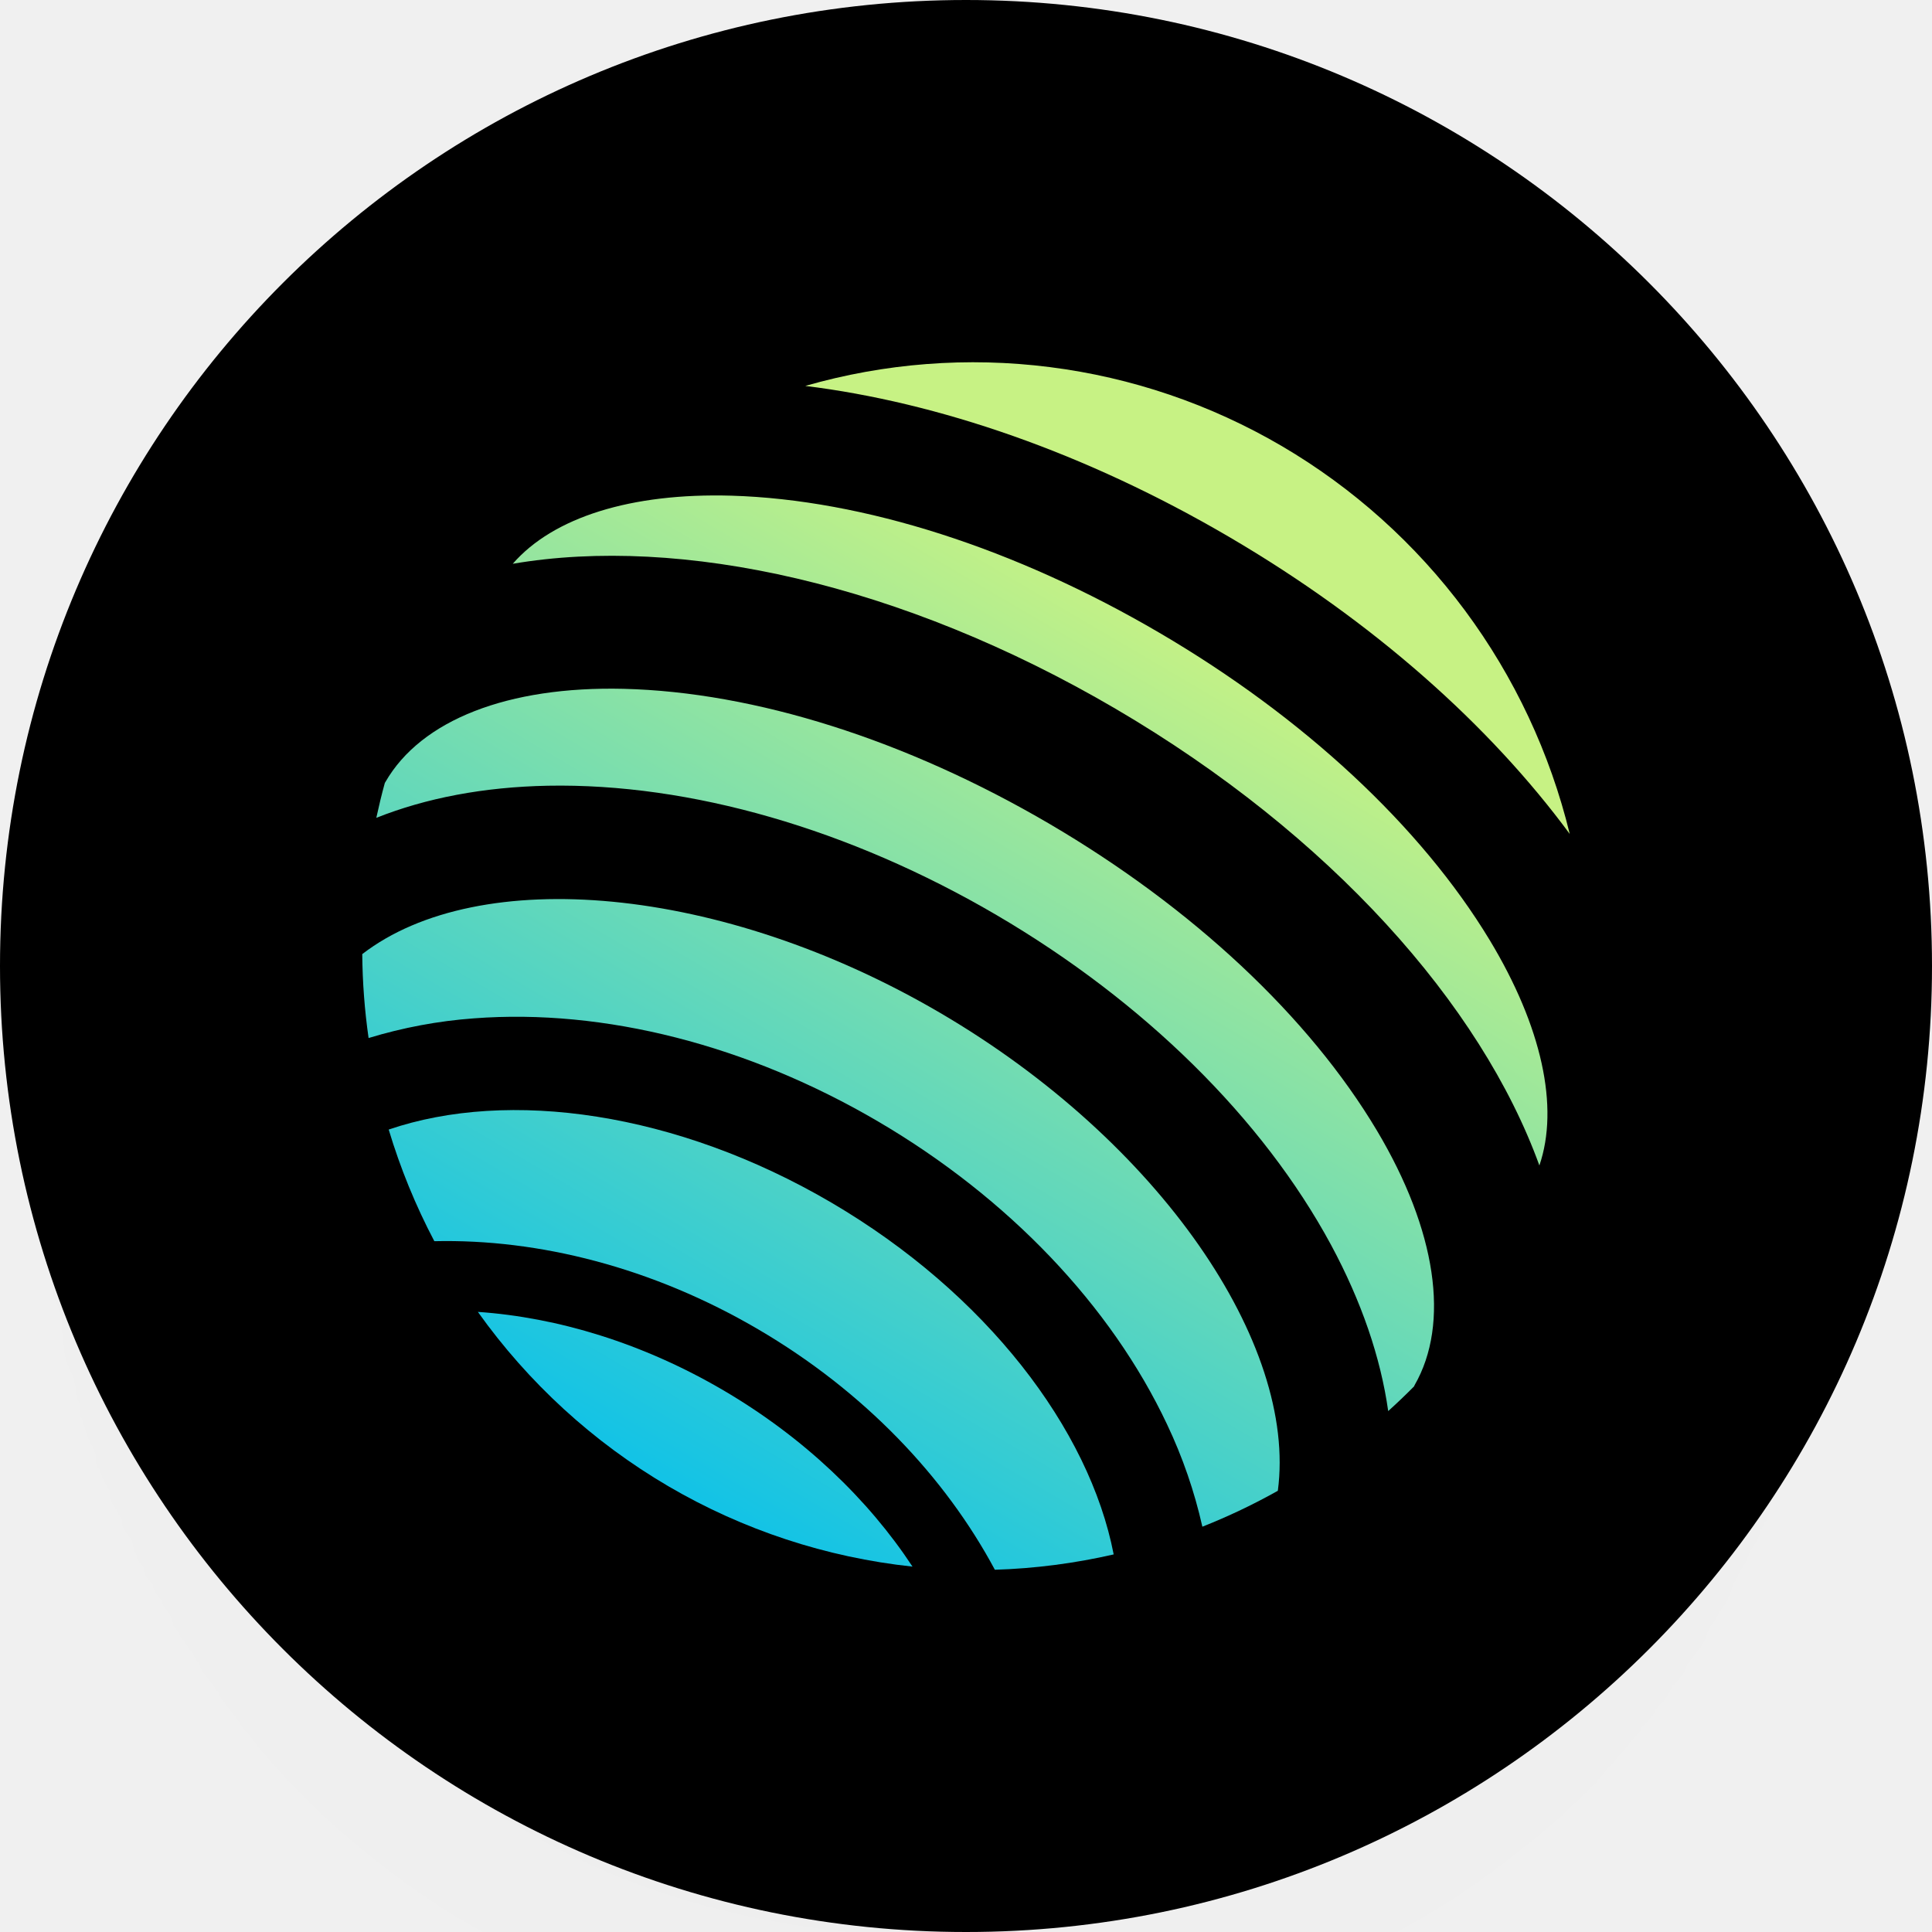
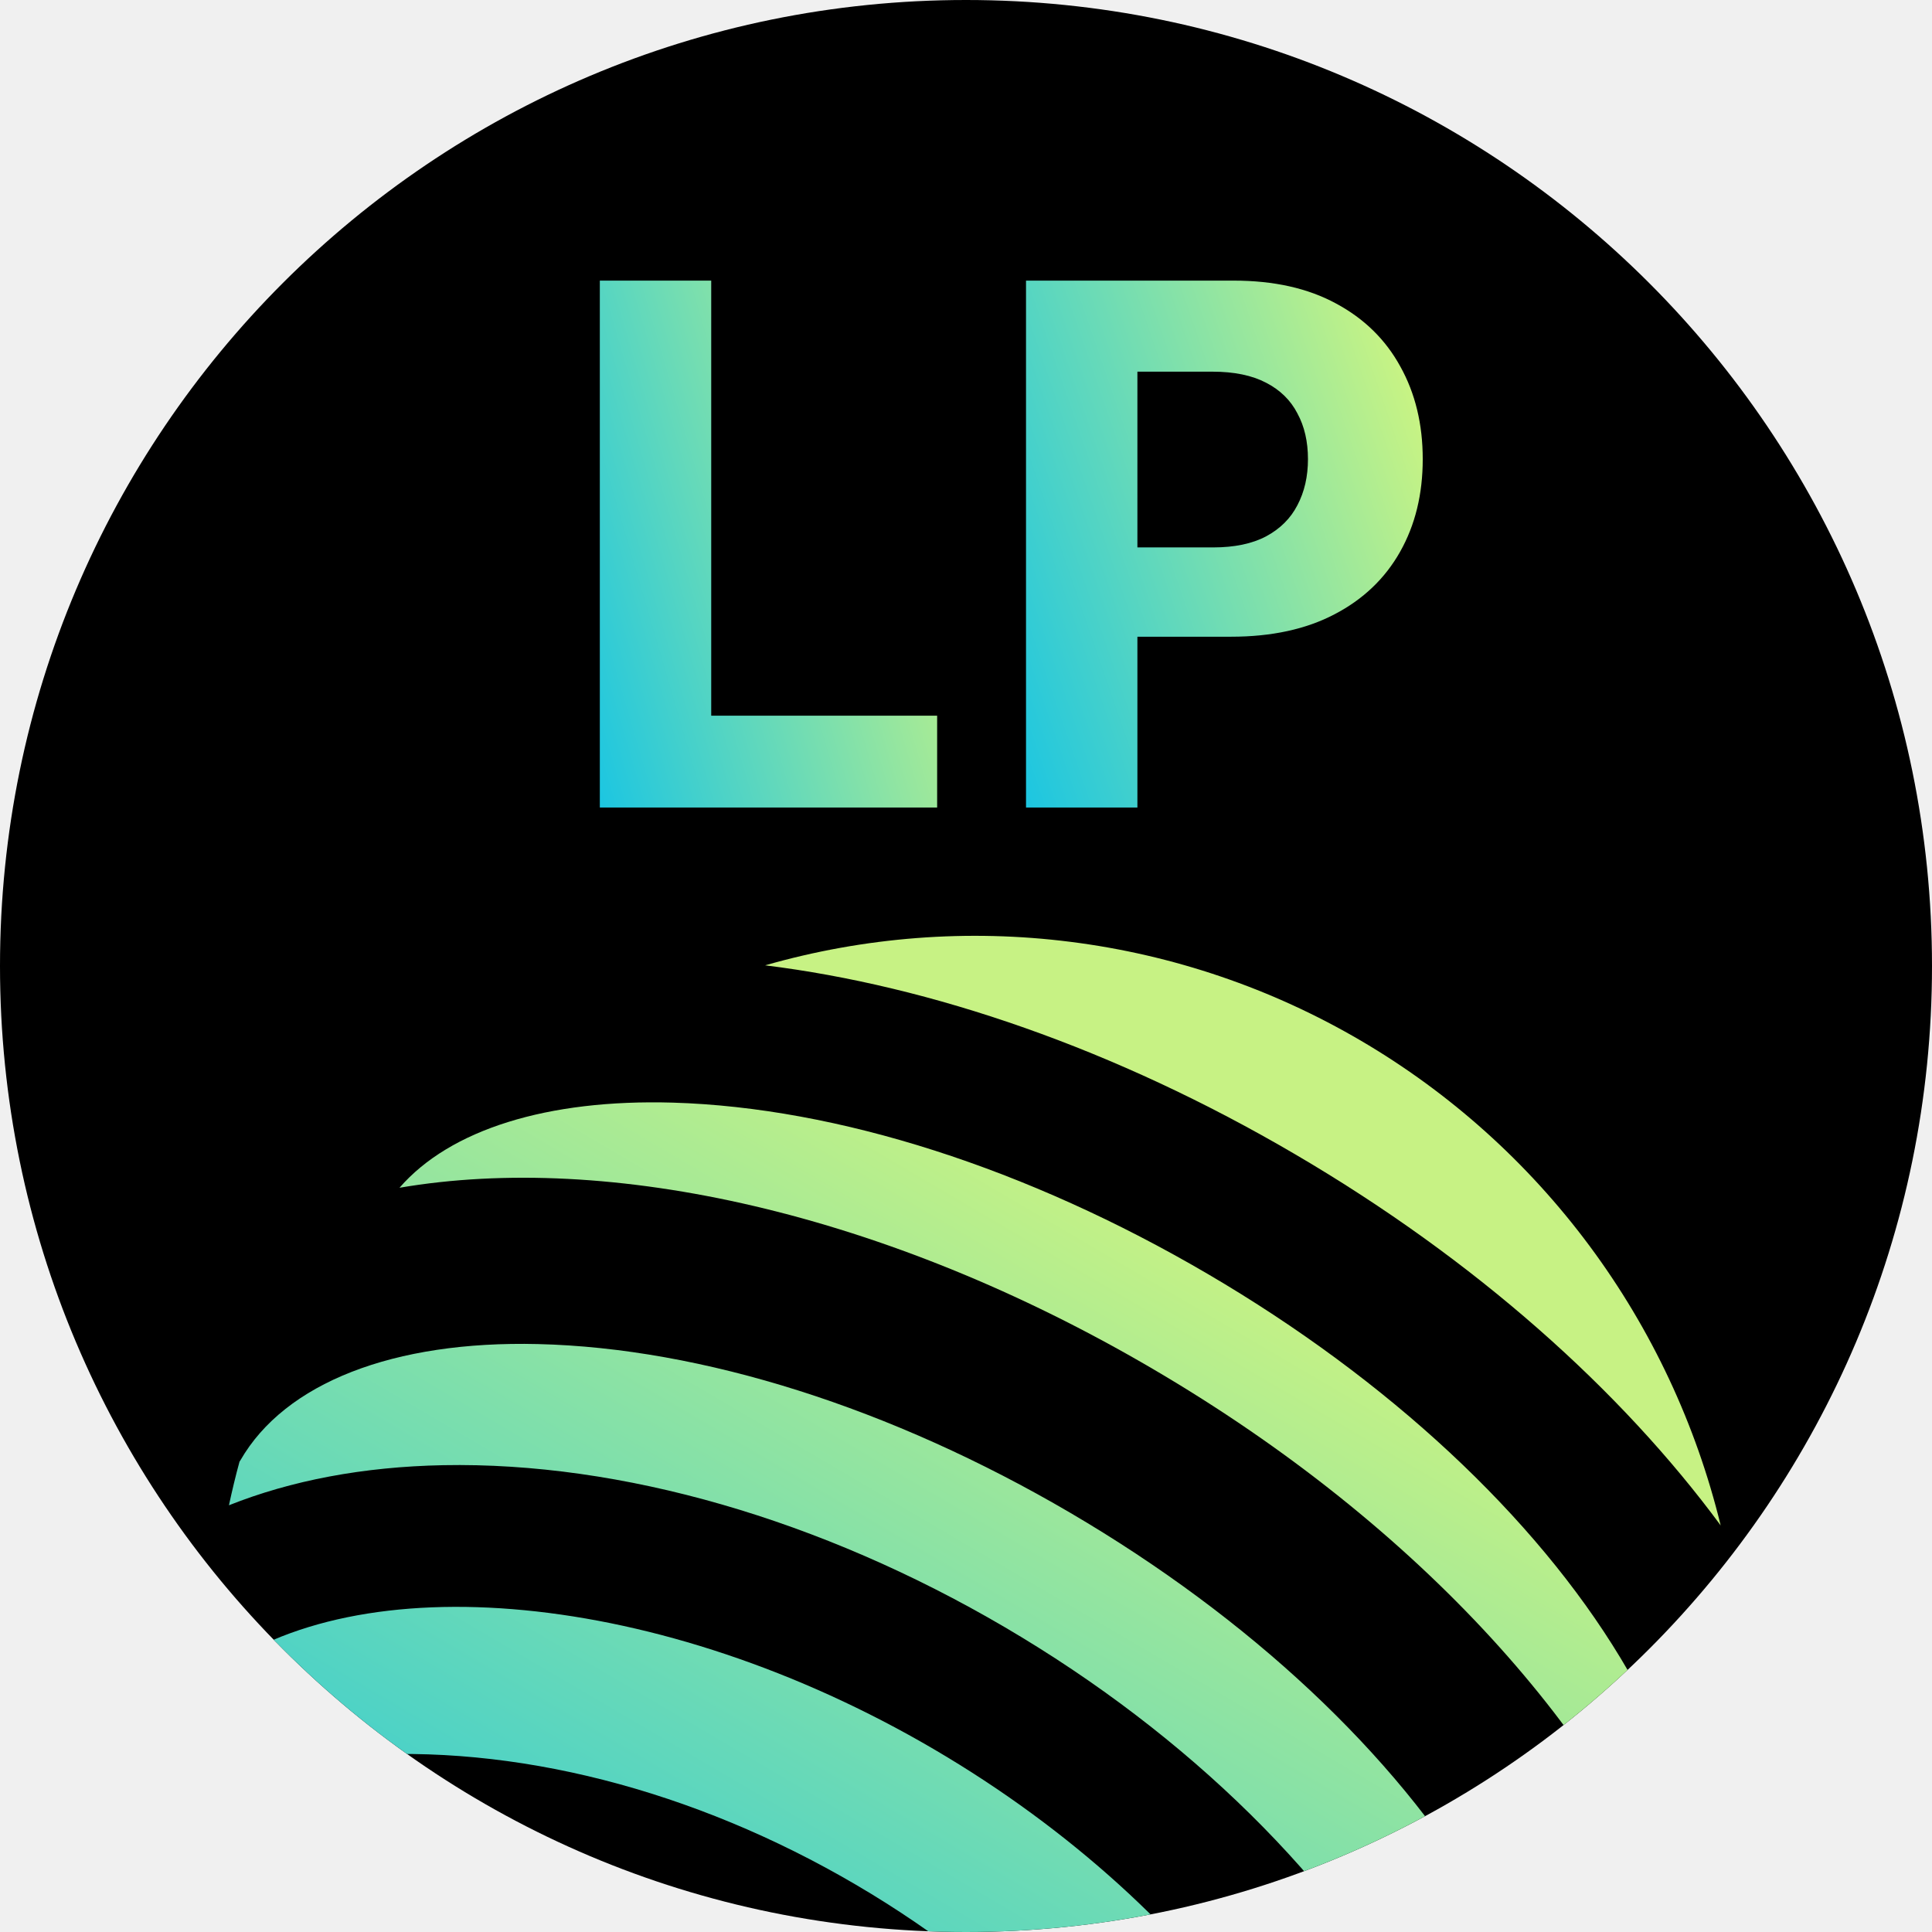
<svg xmlns="http://www.w3.org/2000/svg" width="32" height="32" viewBox="0 0 32 32" fill="none">
  <g clip-path="url(#clip0_159_25)">
    <path d="M16 32C24.837 32 32 24.837 32 16C32 7.163 24.837 0 16 0C7.163 0 0 7.163 0 16C0 24.837 7.163 32 16 32Z" fill="black" />
-     <g filter="url(#filter0_d_159_25)">
-       <path d="M7.915 21.729C8.752 22.904 9.827 23.888 11.067 24.615C12.308 25.342 13.687 25.796 15.114 25.948C14.38 24.833 13.312 23.808 11.98 23.027C10.648 22.247 9.238 21.82 7.915 21.729Z" fill="url(#paint0_linear_159_25)" />
-       <path d="M13.77 19.919C11.204 18.415 8.426 18.031 6.438 18.709C6.63 19.348 6.883 19.968 7.194 20.558C8.921 20.518 10.806 20.991 12.56 22.019C14.315 23.047 15.657 24.466 16.478 26C17.14 25.98 17.8 25.894 18.446 25.746C18.044 23.669 16.336 21.424 13.77 19.919Z" fill="url(#paint1_linear_159_25)" />
-       <path d="M26 13.813C25.674 12.474 25.083 11.215 24.264 10.111C23.445 9.008 22.413 8.082 21.232 7.389C20.05 6.696 18.742 6.251 17.386 6.08C16.029 5.908 14.653 6.014 13.338 6.392C15.535 6.663 17.972 7.495 20.363 8.896C22.754 10.297 24.679 12.021 26 13.813Z" fill="url(#paint2_linear_159_25)" />
-       <path d="M22.805 18.724C21.681 16.84 19.755 15.037 17.383 13.646C15.011 12.256 12.504 11.462 10.328 11.409C8.413 11.364 6.975 11.925 6.385 12.95C6.382 12.956 6.377 12.962 6.374 12.968C6.321 13.16 6.275 13.352 6.233 13.546C7.057 13.218 8.011 13.035 9.073 13.014C11.433 12.97 14.074 13.731 16.512 15.16C18.949 16.589 20.915 18.527 22.045 20.617C22.552 21.559 22.868 22.486 22.993 23.372C23.139 23.24 23.282 23.104 23.421 22.963C23.424 22.957 23.427 22.95 23.43 22.943C24.02 21.917 23.792 20.38 22.805 18.724Z" fill="url(#paint3_linear_159_25)" />
-       <path d="M15.578 16.78C11.945 14.651 7.93 14.317 6 15.803C6.004 16.269 6.039 16.733 6.105 17.193C6.673 17.02 7.259 16.91 7.85 16.867C10.008 16.703 12.386 17.31 14.544 18.575C16.703 19.841 18.404 21.626 19.332 23.596C19.588 24.136 19.784 24.703 19.915 25.287C20.344 25.117 20.762 24.918 21.165 24.692C21.488 22.263 19.212 18.91 15.578 16.78Z" fill="url(#paint4_linear_159_25)" />
-       <path d="M24.674 15.571C23.537 13.69 21.594 11.881 19.205 10.482C16.816 9.082 14.3 8.275 12.116 8.21C10.451 8.162 9.162 8.569 8.493 9.338C11.27 8.864 14.931 9.661 18.48 11.741C22.029 13.822 24.531 16.636 25.497 19.304C25.828 18.338 25.54 17.006 24.674 15.571Z" fill="url(#paint5_linear_159_25)" />
+     <mask id="mask0_159_25" style="mask-type:alpha" maskUnits="userSpaceOnUse" x="0" y="0" width="32" height="32">
+       <path d="M16 32C24.837 32 32 24.837 32 16C32 7.163 24.837 0 16 0C7.163 0 0 7.163 0 16C0 24.837 7.163 32 16 32Z" fill="black" />
+     </mask>
+     <g mask="url(#mask0_159_25)">
+       <g filter="url(#filter0_d_159_25)">
+         <path d="M13.213 32.899C10.005 31.018 6.532 30.539 4.048 31.386C4.288 32.185 4.604 32.96 4.992 33.698C7.151 33.648 9.508 34.239 11.701 35.524C13.894 36.809 15.571 38.583 16.597 40.5C17.426 40.474 18.25 40.368 19.058 40.182C18.555 37.586 16.42 34.78 13.213 32.899Z" fill="url(#paint0_linear_159_25)" />
+         <path d="M28.5 25.266C28.092 23.593 27.354 22.019 26.33 20.639C25.306 19.259 24.017 18.102 22.539 17.236C21.062 16.37 19.427 15.814 17.732 15.6C16.037 15.385 14.316 15.518 12.673 15.989C15.418 16.328 18.465 17.368 21.454 19.12C24.442 20.871 26.849 23.027 28.5 25.266Z" fill="url(#paint1_linear_159_25)" />
+         <path d="M24.506 31.405C23.101 29.05 20.694 26.796 17.729 25.058C14.763 23.32 11.63 22.327 8.91 22.262C6.516 22.204 4.719 22.906 3.982 24.187C3.978 24.195 3.972 24.202 3.967 24.21C3.901 24.45 3.844 24.691 3.792 24.932C4.821 24.522 6.014 24.294 7.341 24.268C10.291 24.212 13.593 25.164 16.64 26.95C19.686 28.736 22.144 31.159 23.556 33.772C24.19 34.949 24.585 36.108 24.741 37.215C24.924 37.05 25.103 36.88 25.276 36.704C25.281 36.696 25.284 36.687 25.288 36.679C26.026 35.397 25.741 33.475 24.506 31.405Z" fill="url(#paint2_linear_159_25)" />
+         <path d="M15.472 28.975C10.931 26.314 5.913 25.897 3.5 27.754C3.505 28.336 3.549 28.916 3.632 29.491C4.342 29.274 5.073 29.138 5.813 29.084C8.51 28.879 11.482 29.637 14.18 31.219C16.878 32.801 19.005 35.033 20.165 37.495C20.485 38.17 20.73 38.879 20.894 39.609C21.43 39.397 21.952 39.148 22.456 38.864C22.86 35.829 20.014 31.637 15.472 28.975Z" fill="url(#paint3_linear_159_25)" />
+         <path d="M26.842 27.464C25.421 25.112 22.992 22.851 20.006 21.102C17.02 19.352 13.875 18.344 11.145 18.263C9.064 18.203 7.452 18.711 6.617 19.673C10.087 19.08 14.664 20.076 19.1 22.677C23.537 25.277 26.664 28.795 27.871 32.13C28.284 30.922 27.924 29.258 26.842 27.464Z" fill="url(#paint4_linear_159_25)" />
+       </g>
+       <path d="M16.994 13.375V4.648H20.437C21.099 4.648 21.663 4.774 22.129 5.027C22.595 5.277 22.95 5.625 23.194 6.071C23.441 6.514 23.565 7.026 23.565 7.605C23.565 8.185 23.44 8.696 23.19 9.139C22.94 9.582 22.578 9.928 22.103 10.175C21.632 10.422 21.061 10.546 20.39 10.546H18.195V9.067H20.092C20.447 9.067 20.739 9.006 20.97 8.884C21.203 8.759 21.376 8.587 21.489 8.368C21.606 8.146 21.664 7.892 21.664 7.605C21.664 7.315 21.606 7.062 21.489 6.847C21.376 6.628 21.203 6.459 20.97 6.339C20.737 6.217 20.441 6.156 20.083 6.156H18.839V13.375H16.994Z" fill="url(#paint5_linear_159_25)" />
+       <path d="M9.935 13.375V4.648H11.78V11.854H15.522V13.375H9.935Z" fill="url(#paint6_linear_159_25)" />
    </g>
  </g>
  <defs>
-     <filter id="filter0_d_159_25" x="-16.745" y="-14.47" width="65.49" height="65.49" filterUnits="userSpaceOnUse" color-interpolation-filters="sRGB">
+     <filter id="filter0_d_159_25" x="-19.245" y="-4.97" width="70.489" height="70.49" filterUnits="userSpaceOnUse" color-interpolation-filters="sRGB">
      <feFlood flood-opacity="0" result="BackgroundImageFix" />
      <feColorMatrix in="SourceAlpha" type="matrix" values="0 0 0 0 0 0 0 0 0 0 0 0 0 0 0 0 0 0 127 0" result="hardAlpha" />
      <feOffset dy="2.274" />
      <feGaussianBlur stdDeviation="11.372" />
      <feComposite in2="hardAlpha" operator="out" />
      <feColorMatrix type="matrix" values="0 0 0 0 0 0 0 0 0 0 0 0 0 0 0 0 0 0 0.1 0" />
      <feBlend mode="normal" in2="BackgroundImageFix" result="effect1_dropShadow_159_25" />
      <feBlend mode="normal" in="SourceGraphic" in2="effect1_dropShadow_159_25" result="shape" />
    </filter>
-     <linearGradient id="paint0_linear_159_25" x1="19.319" y1="10.062" x2="10.008" y2="25.928" gradientUnits="userSpaceOnUse">
+     <linearGradient id="paint0_linear_159_25" x1="20.148" y1="20.578" x2="8.509" y2="40.41" gradientUnits="userSpaceOnUse">
      <stop offset="0" stop-color="#C7F284" />
      <stop offset="1" stop-color="#00BEF0" />
    </linearGradient>
-     <linearGradient id="paint1_linear_159_25" x1="19.319" y1="10.062" x2="10.007" y2="25.928" gradientUnits="userSpaceOnUse">
+     <linearGradient id="paint1_linear_159_25" x1="20.148" y1="20.578" x2="8.509" y2="40.41" gradientUnits="userSpaceOnUse">
      <stop offset="0" stop-color="#C7F284" />
      <stop offset="1" stop-color="#00BEF0" />
    </linearGradient>
-     <linearGradient id="paint2_linear_159_25" x1="19.319" y1="10.062" x2="10.007" y2="25.928" gradientUnits="userSpaceOnUse">
+     <linearGradient id="paint2_linear_159_25" x1="20.149" y1="20.578" x2="8.51" y2="40.41" gradientUnits="userSpaceOnUse">
      <stop offset="0" stop-color="#C7F284" />
      <stop offset="1" stop-color="#00BEF0" />
    </linearGradient>
-     <linearGradient id="paint3_linear_159_25" x1="19.319" y1="10.062" x2="10.008" y2="25.928" gradientUnits="userSpaceOnUse">
+     <linearGradient id="paint3_linear_159_25" x1="20.148" y1="20.578" x2="8.509" y2="40.41" gradientUnits="userSpaceOnUse">
      <stop offset="0" stop-color="#C7F284" />
      <stop offset="1" stop-color="#00BEF0" />
    </linearGradient>
-     <linearGradient id="paint4_linear_159_25" x1="19.319" y1="10.062" x2="10.008" y2="25.928" gradientUnits="userSpaceOnUse">
+     <linearGradient id="paint4_linear_159_25" x1="20.149" y1="20.578" x2="8.51" y2="40.41" gradientUnits="userSpaceOnUse">
      <stop offset="0" stop-color="#C7F284" />
      <stop offset="1" stop-color="#00BEF0" />
    </linearGradient>
-     <linearGradient id="paint5_linear_159_25" x1="19.319" y1="10.062" x2="10.008" y2="25.928" gradientUnits="userSpaceOnUse">
-       <stop offset="0" stop-color="#C7F284" />
-       <stop offset="1" stop-color="#00BEF0" />
+     <linearGradient id="paint5_linear_159_25" x1="22.919" y1="5.25" x2="14.979" y2="7.984" gradientUnits="userSpaceOnUse">
+       <stop stop-color="#C7F384" />
+       <stop offset="1" stop-color="#19C5E3" />
+     </linearGradient>
+     <linearGradient id="paint6_linear_159_25" x1="14.973" y1="5.25" x2="8.018" y2="7.286" gradientUnits="userSpaceOnUse">
+       <stop stop-color="#C7F384" />
+       <stop offset="1" stop-color="#19C5E3" />
    </linearGradient>
    <clipPath id="clip0_159_25">
      <rect width="32" height="32" fill="white" />
    </clipPath>
  </defs>
</svg>
